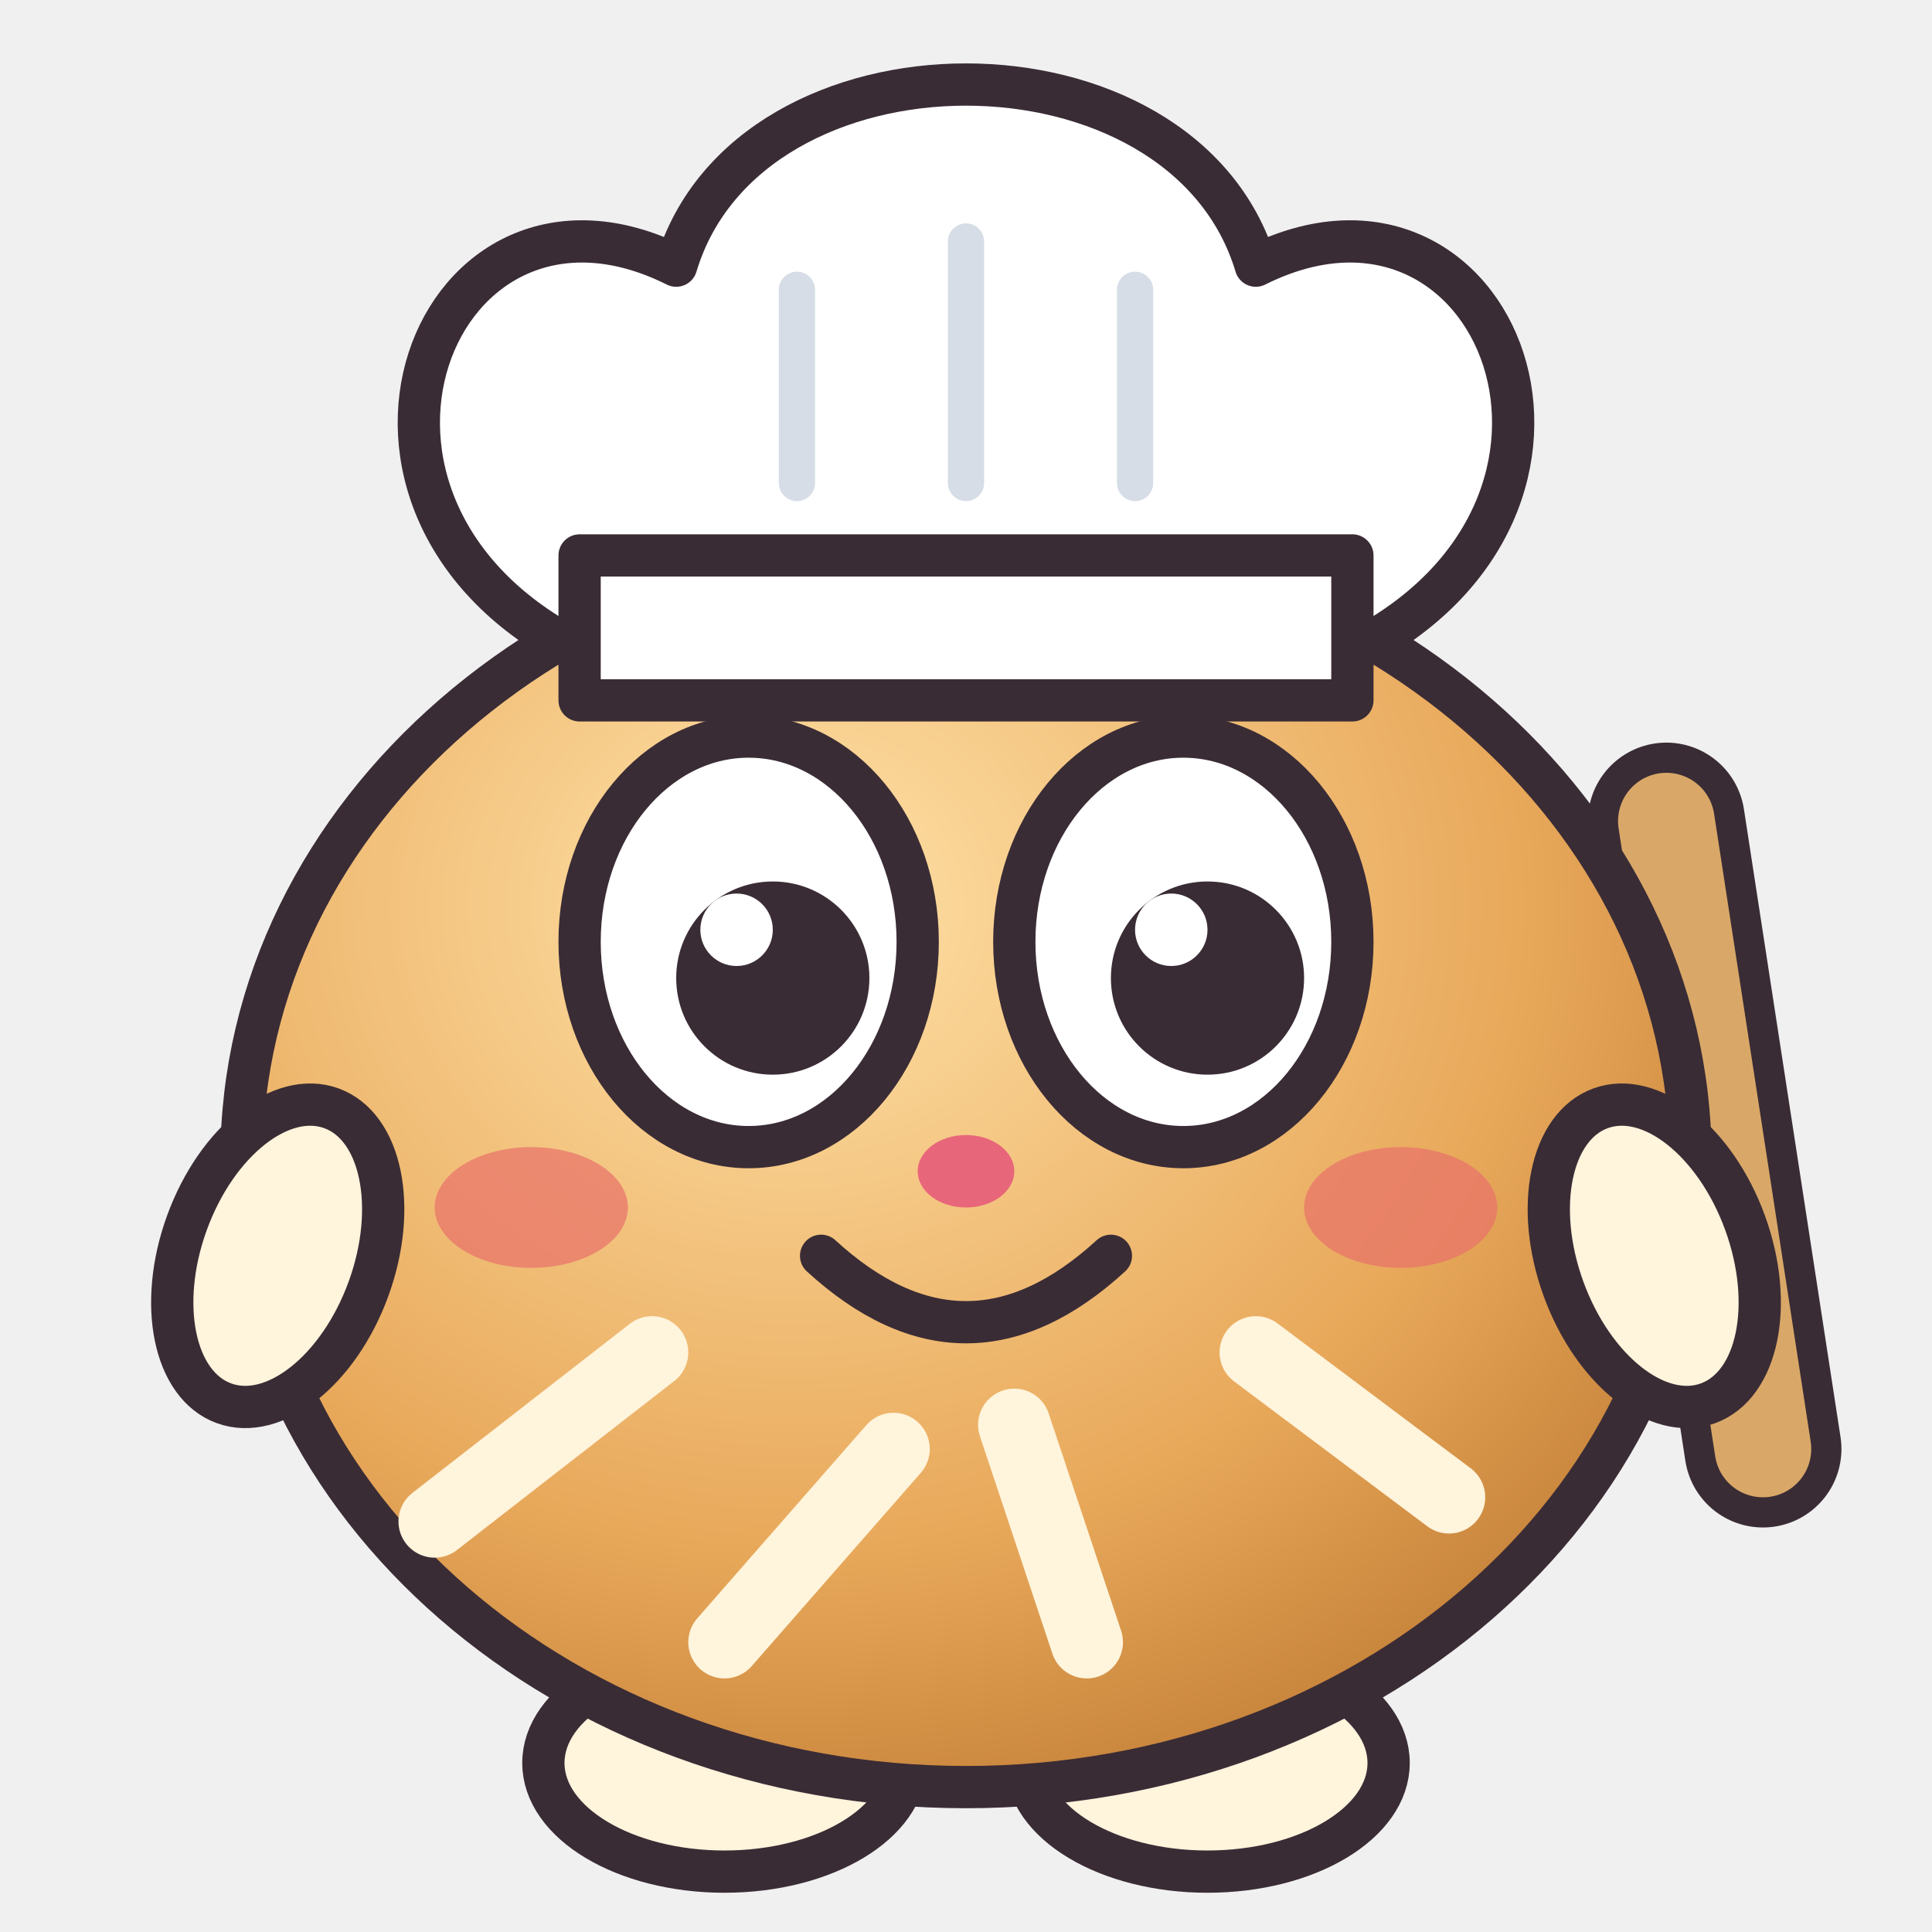
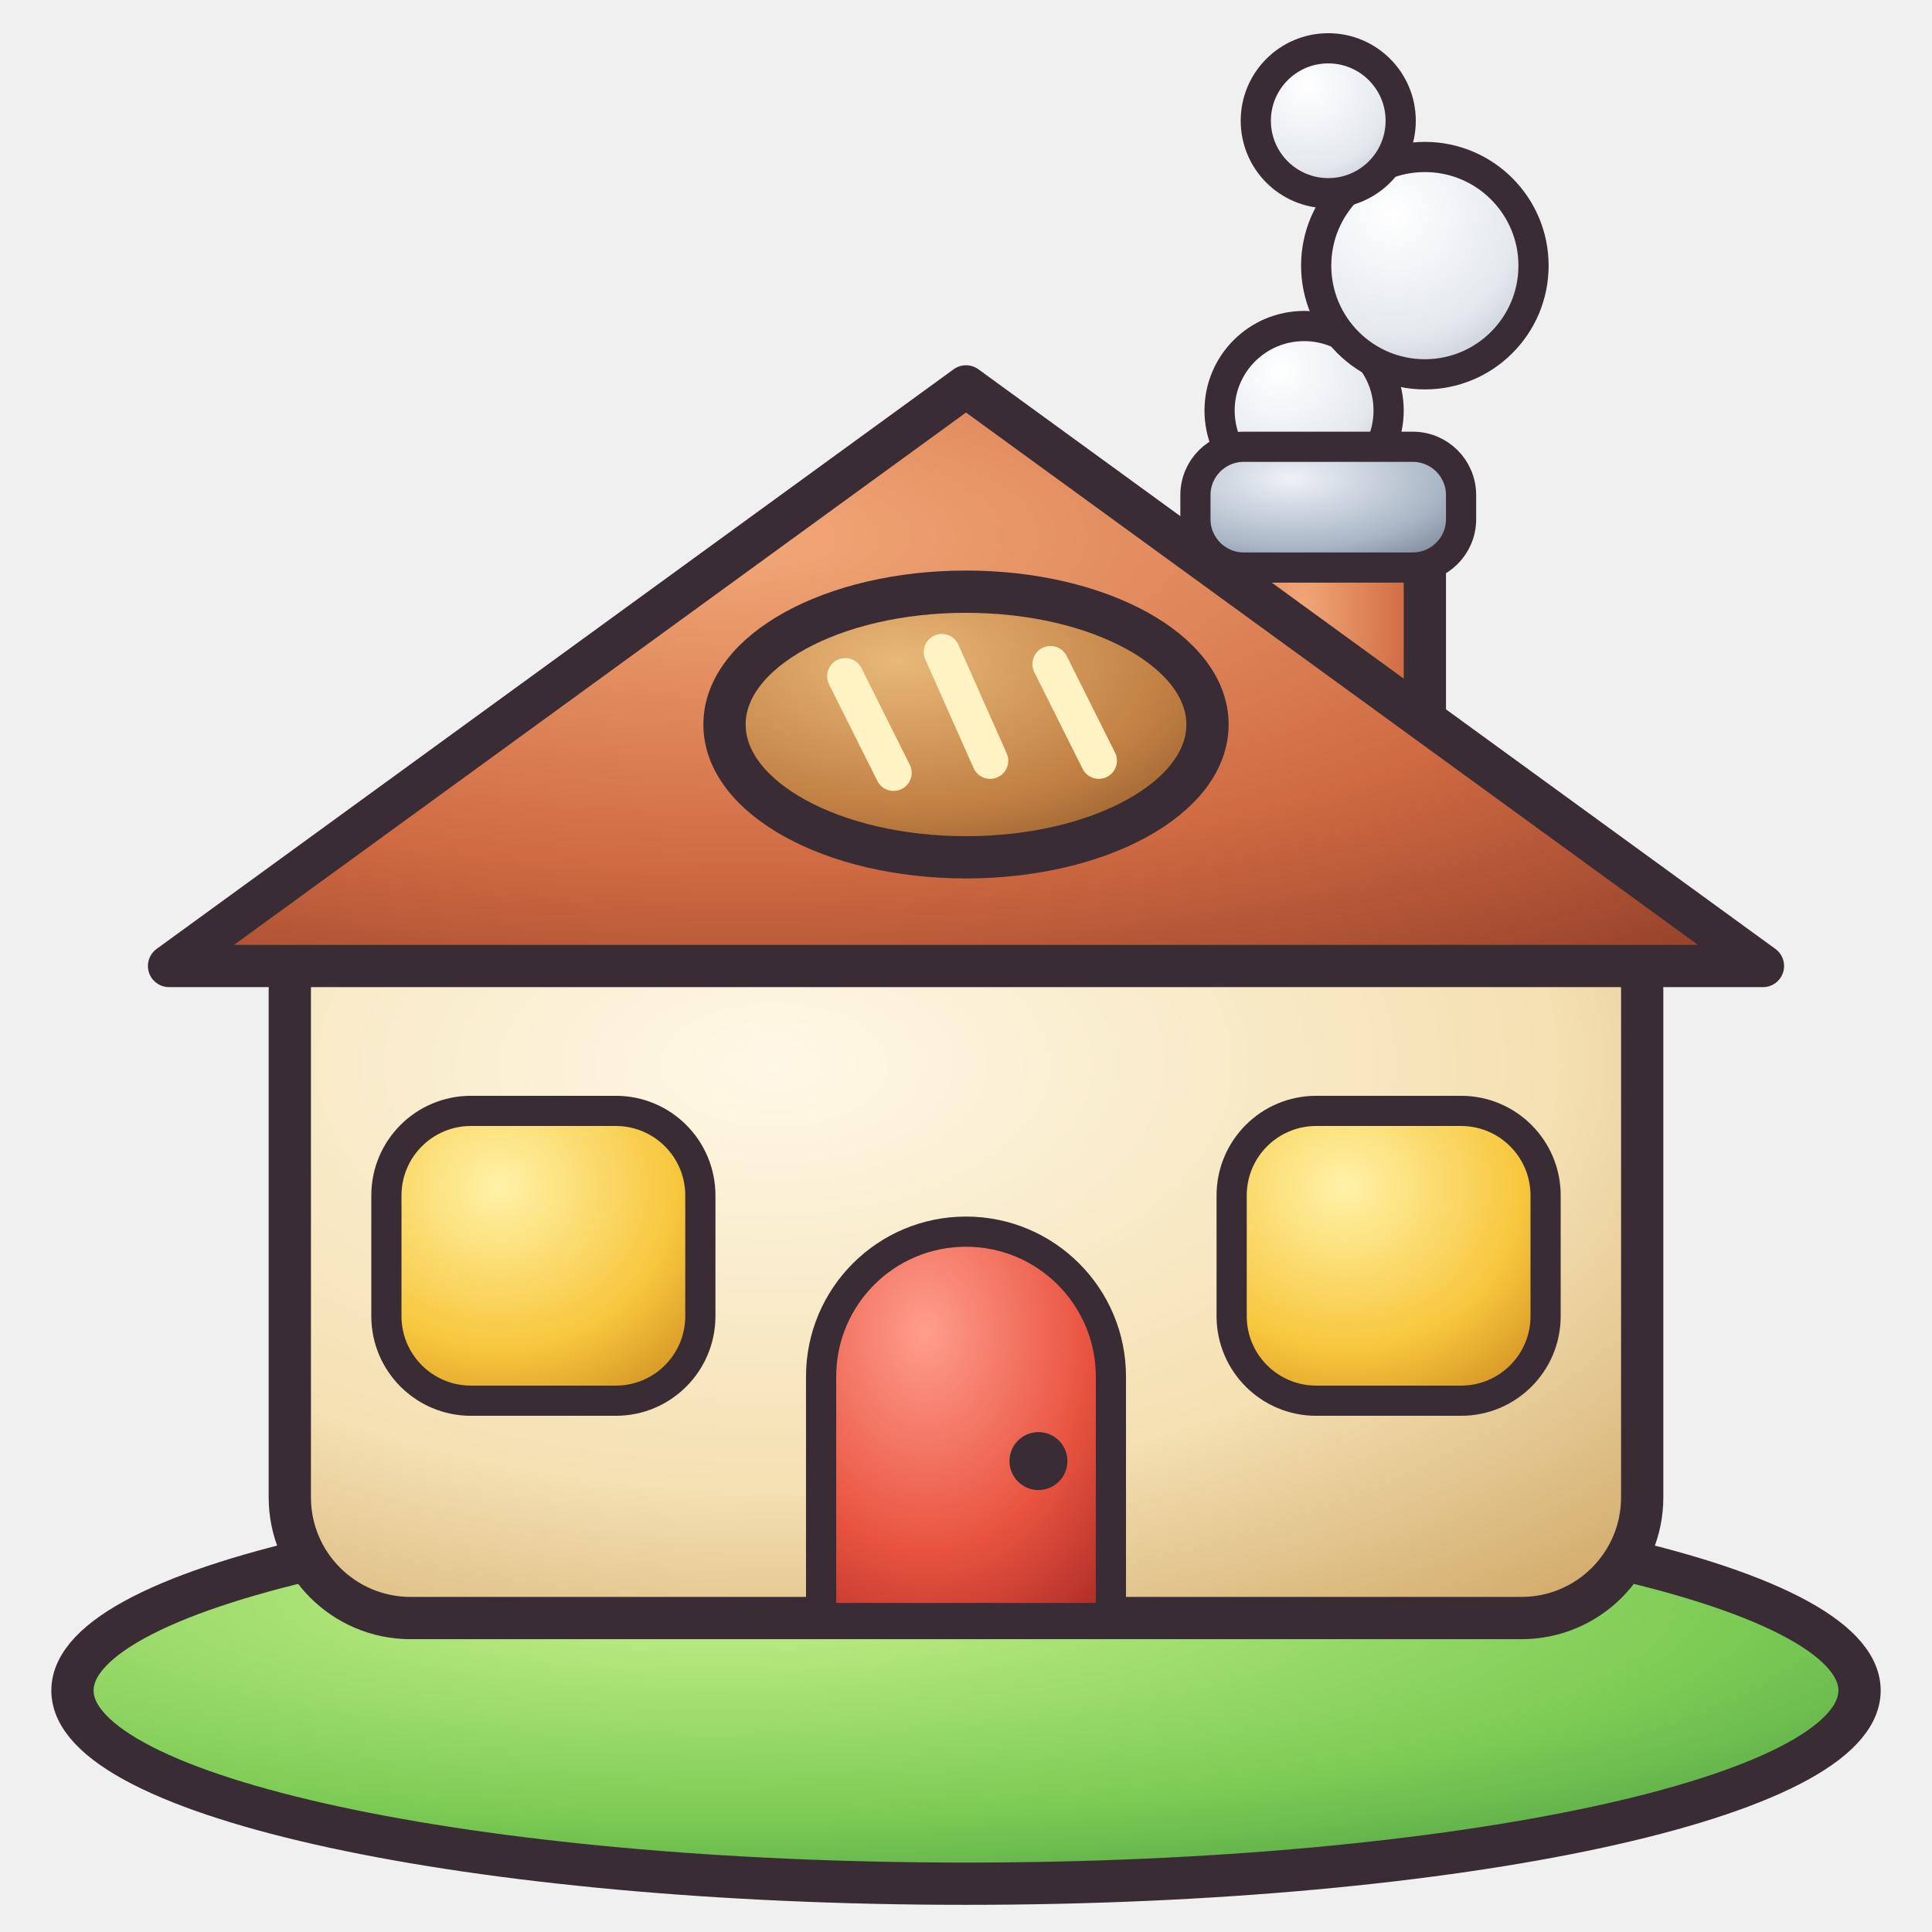
<svg xmlns="http://www.w3.org/2000/svg" viewBox="0 0 160 160" width="160" height="160">
  <defs>
-     <radialGradient id="b" cx=".38" cy=".3" r=".85">
-       <stop offset="0" stop-color="#ffe2a8" />
-       <stop offset=".6" stop-color="#e8a85a" />
-       <stop offset="1" stop-color="#b5702a" />
+     <radialGradient id="grass" cx=".36" cy=".26" r=".95">
+       <stop offset="0" stop-color="#c6f08a" />
+       <stop offset=".6" stop-color="#7ccb55" />
+       <stop offset="1" stop-color="#43963f" />
+     </radialGradient>
+     <radialGradient id="glass" cx=".36" cy=".26" r=".95">
+       <stop offset="0" stop-color="#e8fbff" />
+       <stop offset=".6" stop-color="#8fd9f2" />
+       <stop offset="1" stop-color="#3f9fd0" />
+     </radialGradient>
+     <radialGradient id="smoke" cx=".36" cy=".26" r=".95">
+       <stop offset="0" stop-color="#ffffff" />
+       <stop offset=".6" stop-color="#e4e8ee" />
+       <stop offset="1" stop-color="#aeb7c4" />
+     </radialGradient>
+     <radialGradient id="red" cx=".36" cy=".26" r=".95">
+       <stop offset="0" stop-color="#ff9d8c" />
+       <stop offset=".6" stop-color="#e8533f" />
+       <stop offset="1" stop-color="#ab2c26" />
+     </radialGradient>
+     <radialGradient id="steel" cx=".36" cy=".26" r=".95">
+       <stop offset="0" stop-color="#eef2f7" />
+       <stop offset=".6" stop-color="#aab6c6" />
+       <stop offset="1" stop-color="#6a7788" />
+     </radialGradient>
+     <radialGradient id="brick" cx=".36" cy=".26" r=".95">
+       <stop offset="0" stop-color="#f2a878" />
+       <stop offset=".6" stop-color="#cf6a42" />
+       <stop offset="1" stop-color="#94402a" />
+     </radialGradient>
+     <radialGradient id="wood" cx=".36" cy=".26" r=".95">
+       <stop offset="0" stop-color="#e8b878" />
+       <stop offset=".6" stop-color="#c07f42" />
+       <stop offset="1" stop-color="#7f4d24" />
+     </radialGradient>
+     <radialGradient id="cream" cx=".36" cy=".26" r=".95">
+       <stop offset="0" stop-color="#fff8e6" />
+       <stop offset=".6" stop-color="#f4e0b2" />
+       <stop offset="1" stop-color="#cfa766" />
+     </radialGradient>
+     <radialGradient id="gold" cx=".36" cy=".26" r=".95">
+       <stop offset="0" stop-color="#fff2a8" />
+       <stop offset=".6" stop-color="#f7c63c" />
+       <stop offset="1" stop-color="#c9841e" />
+     </radialGradient>
+     <radialGradient id="green" cx=".36" cy=".26" r=".95">
+       <stop offset="0" stop-color="#d6f7a6" />
+       <stop offset=".6" stop-color="#74cc5a" />
+       <stop offset="1" stop-color="#2f8a44" />
    </radialGradient>
  </defs>
-   <path d="M146 120l-8-52" fill="none" stroke="#3a2c35" stroke-width="13" stroke-linecap="round" />
-   <path d="M146 120l-8-52" fill="none" stroke="#d9a868" stroke-width="8" stroke-linecap="round" />
-   <ellipse cx="60" cy="146" rx="15" ry="9" fill="#fff4dc" stroke="#3a2c35" stroke-width="3.5" stroke-linejoin="round" stroke-linecap="round" />
-   <ellipse cx="100" cy="146" rx="15" ry="9" fill="#fff4dc" stroke="#3a2c35" stroke-width="3.5" stroke-linejoin="round" stroke-linecap="round" />
-   <ellipse cx="80" cy="96" rx="60" ry="52" fill="url(#b)" stroke="#3a2c35" stroke-width="3.5" stroke-linejoin="round" stroke-linecap="round" />
-   <path d="M36 126l18-14M60 136l14-16M90 136l-6-18M120 124l-16-12" stroke="#fff4dc" stroke-width="6" stroke-linecap="round" />
-   <ellipse cx="23" cy="104" rx="8" ry="13" transform="rotate(20 23 104)" fill="#fff4dc" stroke="#3a2c35" stroke-width="3.5" stroke-linejoin="round" stroke-linecap="round" />
-   <ellipse cx="137" cy="104" rx="8" ry="13" transform="rotate(-20 137 104)" fill="#fff4dc" stroke="#3a2c35" stroke-width="3.5" stroke-linejoin="round" stroke-linecap="round" />
-   <ellipse cx="62" cy="78" rx="14" ry="17" fill="#fff" stroke="#3a2c35" stroke-width="3.5" stroke-linejoin="round" stroke-linecap="round" />
-   <circle cx="64" cy="81" r="8" fill="#3a2c35" />
-   <circle cx="61" cy="77" r="3" fill="#fff" />
-   <ellipse cx="98" cy="78" rx="14" ry="17" fill="#fff" stroke="#3a2c35" stroke-width="3.5" stroke-linejoin="round" stroke-linecap="round" />
-   <circle cx="100" cy="81" r="8" fill="#3a2c35" />
-   <circle cx="97" cy="77" r="3" fill="#fff" />
-   <ellipse cx="80" cy="97" rx="4" ry="3" fill="#e8667a" />
-   <path d="M68 104q12 11 24 0" fill="none" stroke="#3a2c35" stroke-width="3.5" stroke-linejoin="round" stroke-linecap="round" />
-   <ellipse cx="44" cy="100" rx="8" ry="5" fill="#e8706a" opacity=".7" />
-   <ellipse cx="116" cy="100" rx="8" ry="5" fill="#e8706a" opacity=".7" />
-   <path d="M48 54C24 42 36 12 56 22 62 2 98 2 104 22c20-10 32 20 8 32z" fill="#fff" stroke="#3a2c35" stroke-width="3.5" stroke-linejoin="round" stroke-linecap="round" />
-   <path d="M48 46h64v12H48z" fill="#fff" stroke="#3a2c35" stroke-width="3.5" stroke-linejoin="round" stroke-linecap="round" />
-   <path d="M66 24v16M80 20v20M94 24v16" stroke="#d6dde6" stroke-width="3" stroke-linecap="round" />
+   <ellipse cx="80" cy="140" rx="74" ry="16" fill="url(#grass)" stroke="#3a2c35" stroke-width="3.5" stroke-linejoin="round" stroke-linecap="round" />
+   <circle cx="108" cy="34" r="7" fill="url(#smoke)" stroke="#3a2c35" stroke-width="2.5" stroke-linejoin="round" stroke-linecap="round" />
+   <circle cx="118" cy="22" r="9" fill="url(#smoke)" stroke="#3a2c35" stroke-width="2.5" stroke-linejoin="round" stroke-linecap="round" />
+   <circle cx="110" cy="10" r="6" fill="url(#smoke)" stroke="#3a2c35" stroke-width="2.5" stroke-linejoin="round" stroke-linecap="round" />
+   <rect x="102" y="42" width="16" height="34" rx="4" fill="url(#brick)" stroke="#3a2c35" stroke-width="3.5" stroke-linejoin="round" stroke-linecap="round" />
+   <rect x="99" y="37" width="22" height="10" rx="4" fill="url(#steel)" stroke="#3a2c35" stroke-width="2.5" stroke-linejoin="round" stroke-linecap="round" />
+   <rect x="24" y="72" width="112" height="62" rx="10" fill="url(#cream)" stroke="#3a2c35" stroke-width="3.5" stroke-linejoin="round" stroke-linecap="round" />
+   <path d="M14 80l66-48 66 48z" fill="url(#brick)" stroke="#3a2c35" stroke-width="3.5" stroke-linejoin="round" stroke-linecap="round" />
+   <path d="M68 134v-20.0a12.0 12.0 0 0 1 24 0v20.0z" fill="url(#red)" stroke="#3a2c35" stroke-width="2.5" stroke-linejoin="round" stroke-linecap="round" />
+   <circle cx="86" cy="121" r="2.4" fill="#3a2c35" />
+   <rect x="32" y="92" width="26" height="24" rx="7" fill="url(#gold)" stroke="#3a2c35" stroke-width="2.5" stroke-linejoin="round" stroke-linecap="round" />
+   <rect x="102" y="92" width="26" height="24" rx="7" fill="url(#gold)" stroke="#3a2c35" stroke-width="2.5" stroke-linejoin="round" stroke-linecap="round" />
+   <ellipse cx="80" cy="60" rx="20" ry="11" fill="url(#wood)" stroke="#3a2c35" stroke-width="3.5" stroke-linejoin="round" stroke-linecap="round" />
+   <path d="M70 56l4 8M78 54l4 9M87 55l4 8" stroke="#fff3c4" stroke-width="3" stroke-linecap="round" />
</svg>
